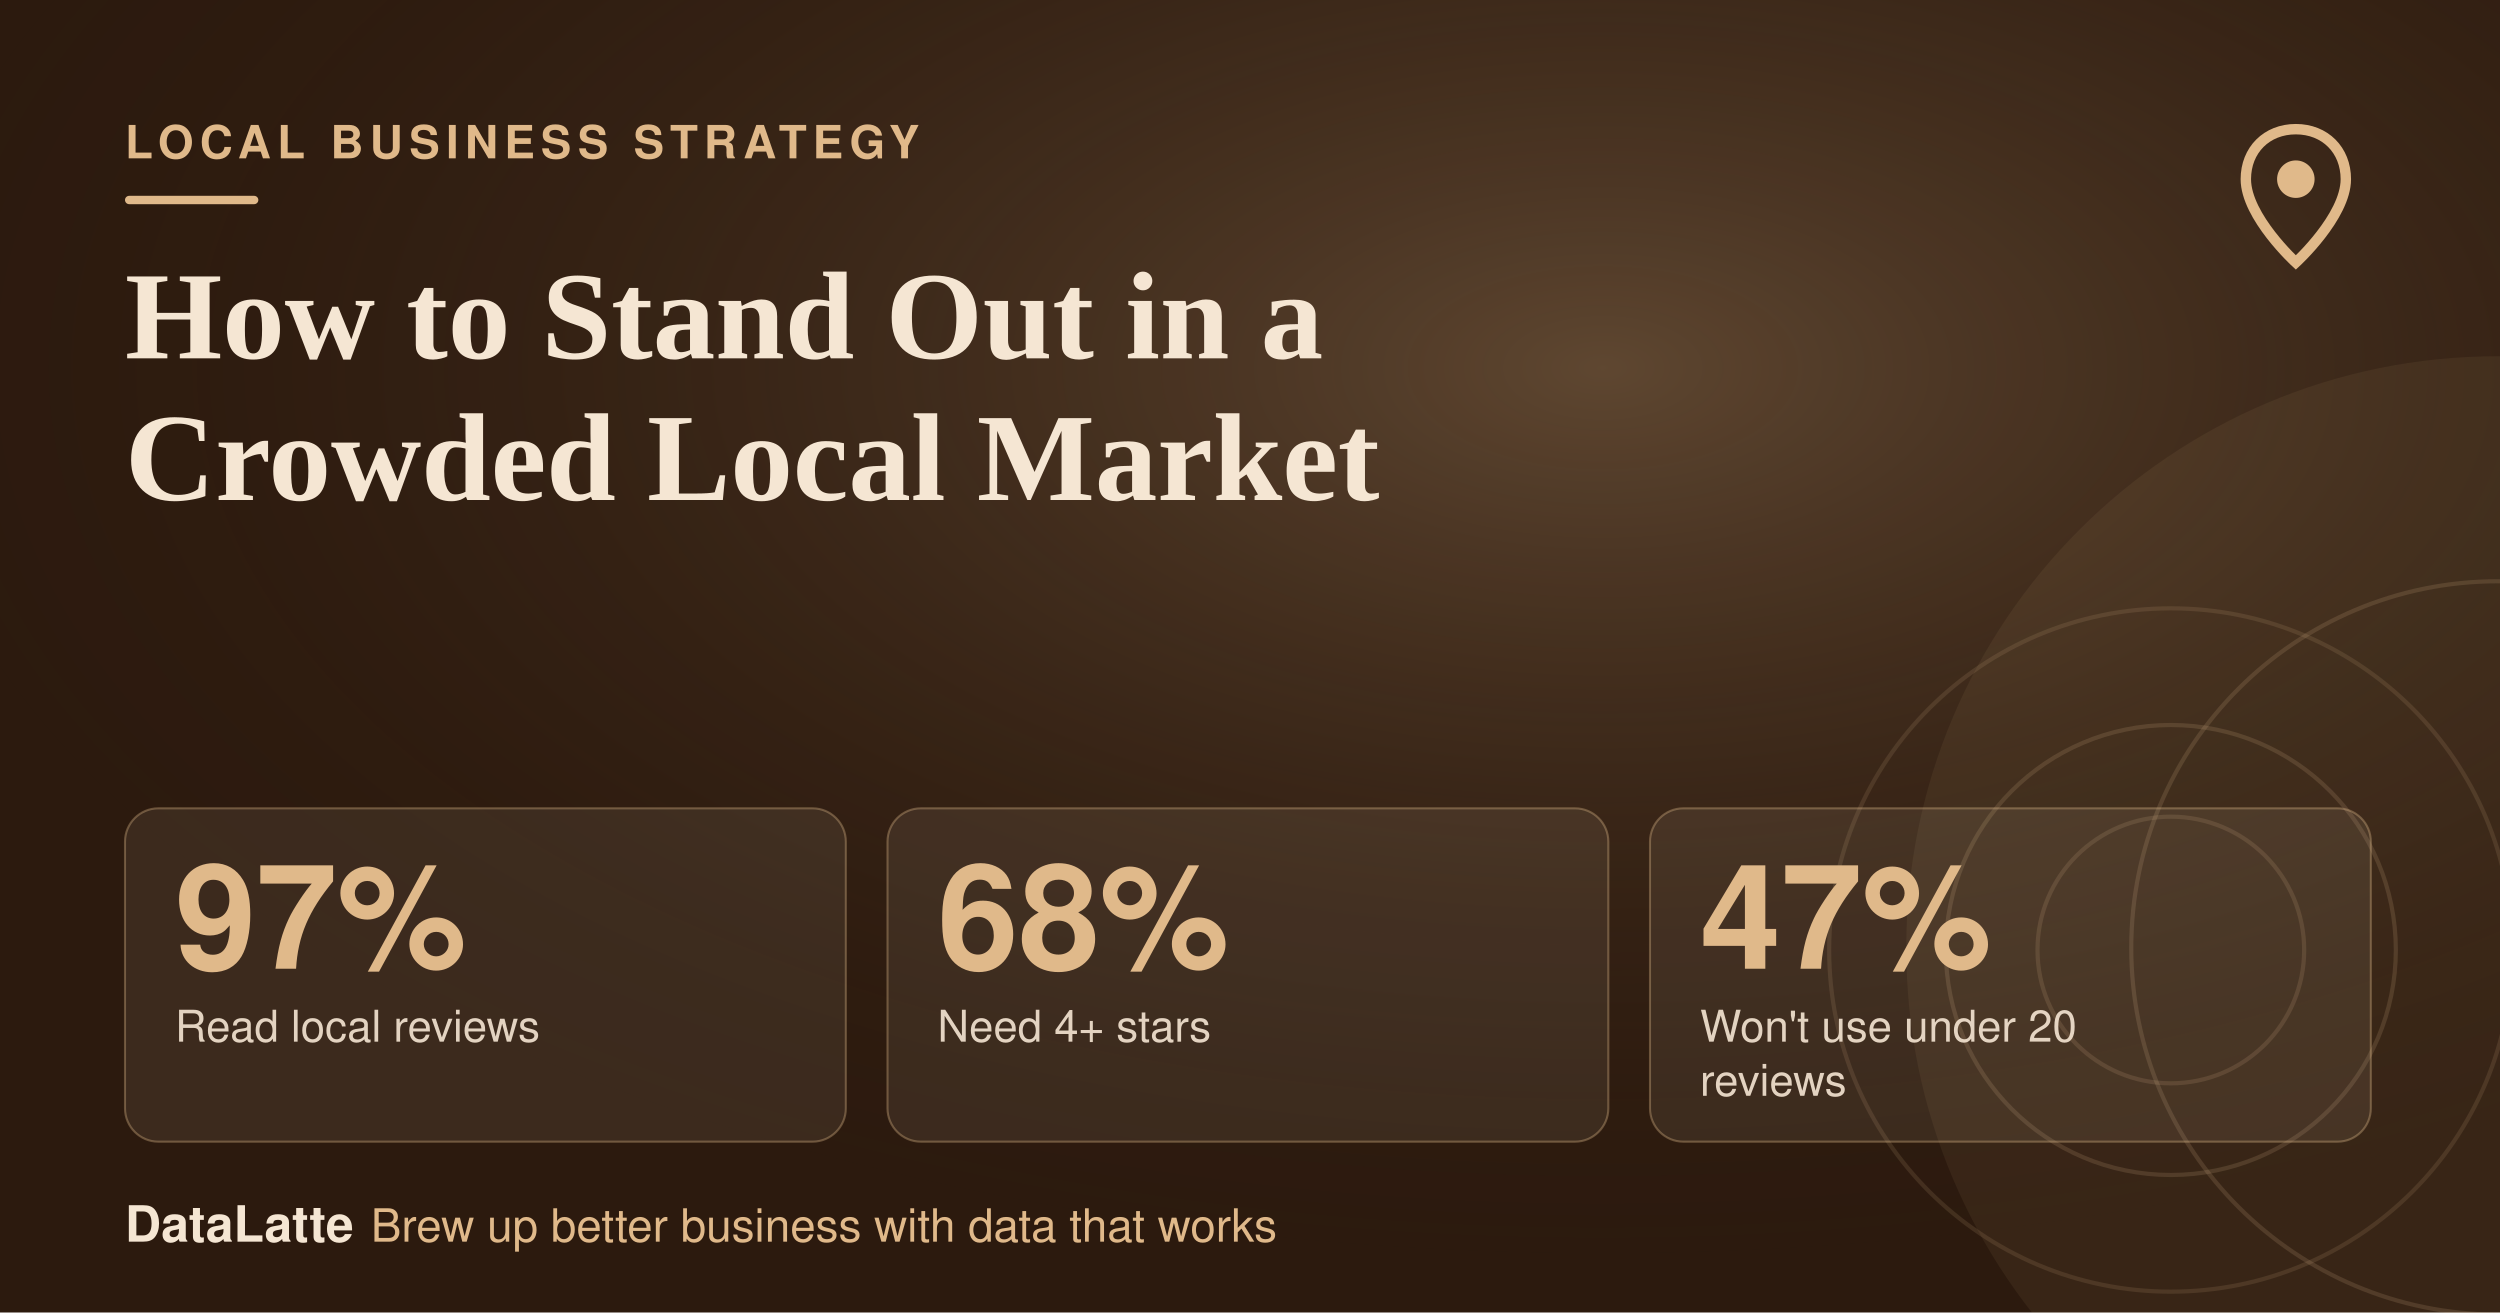
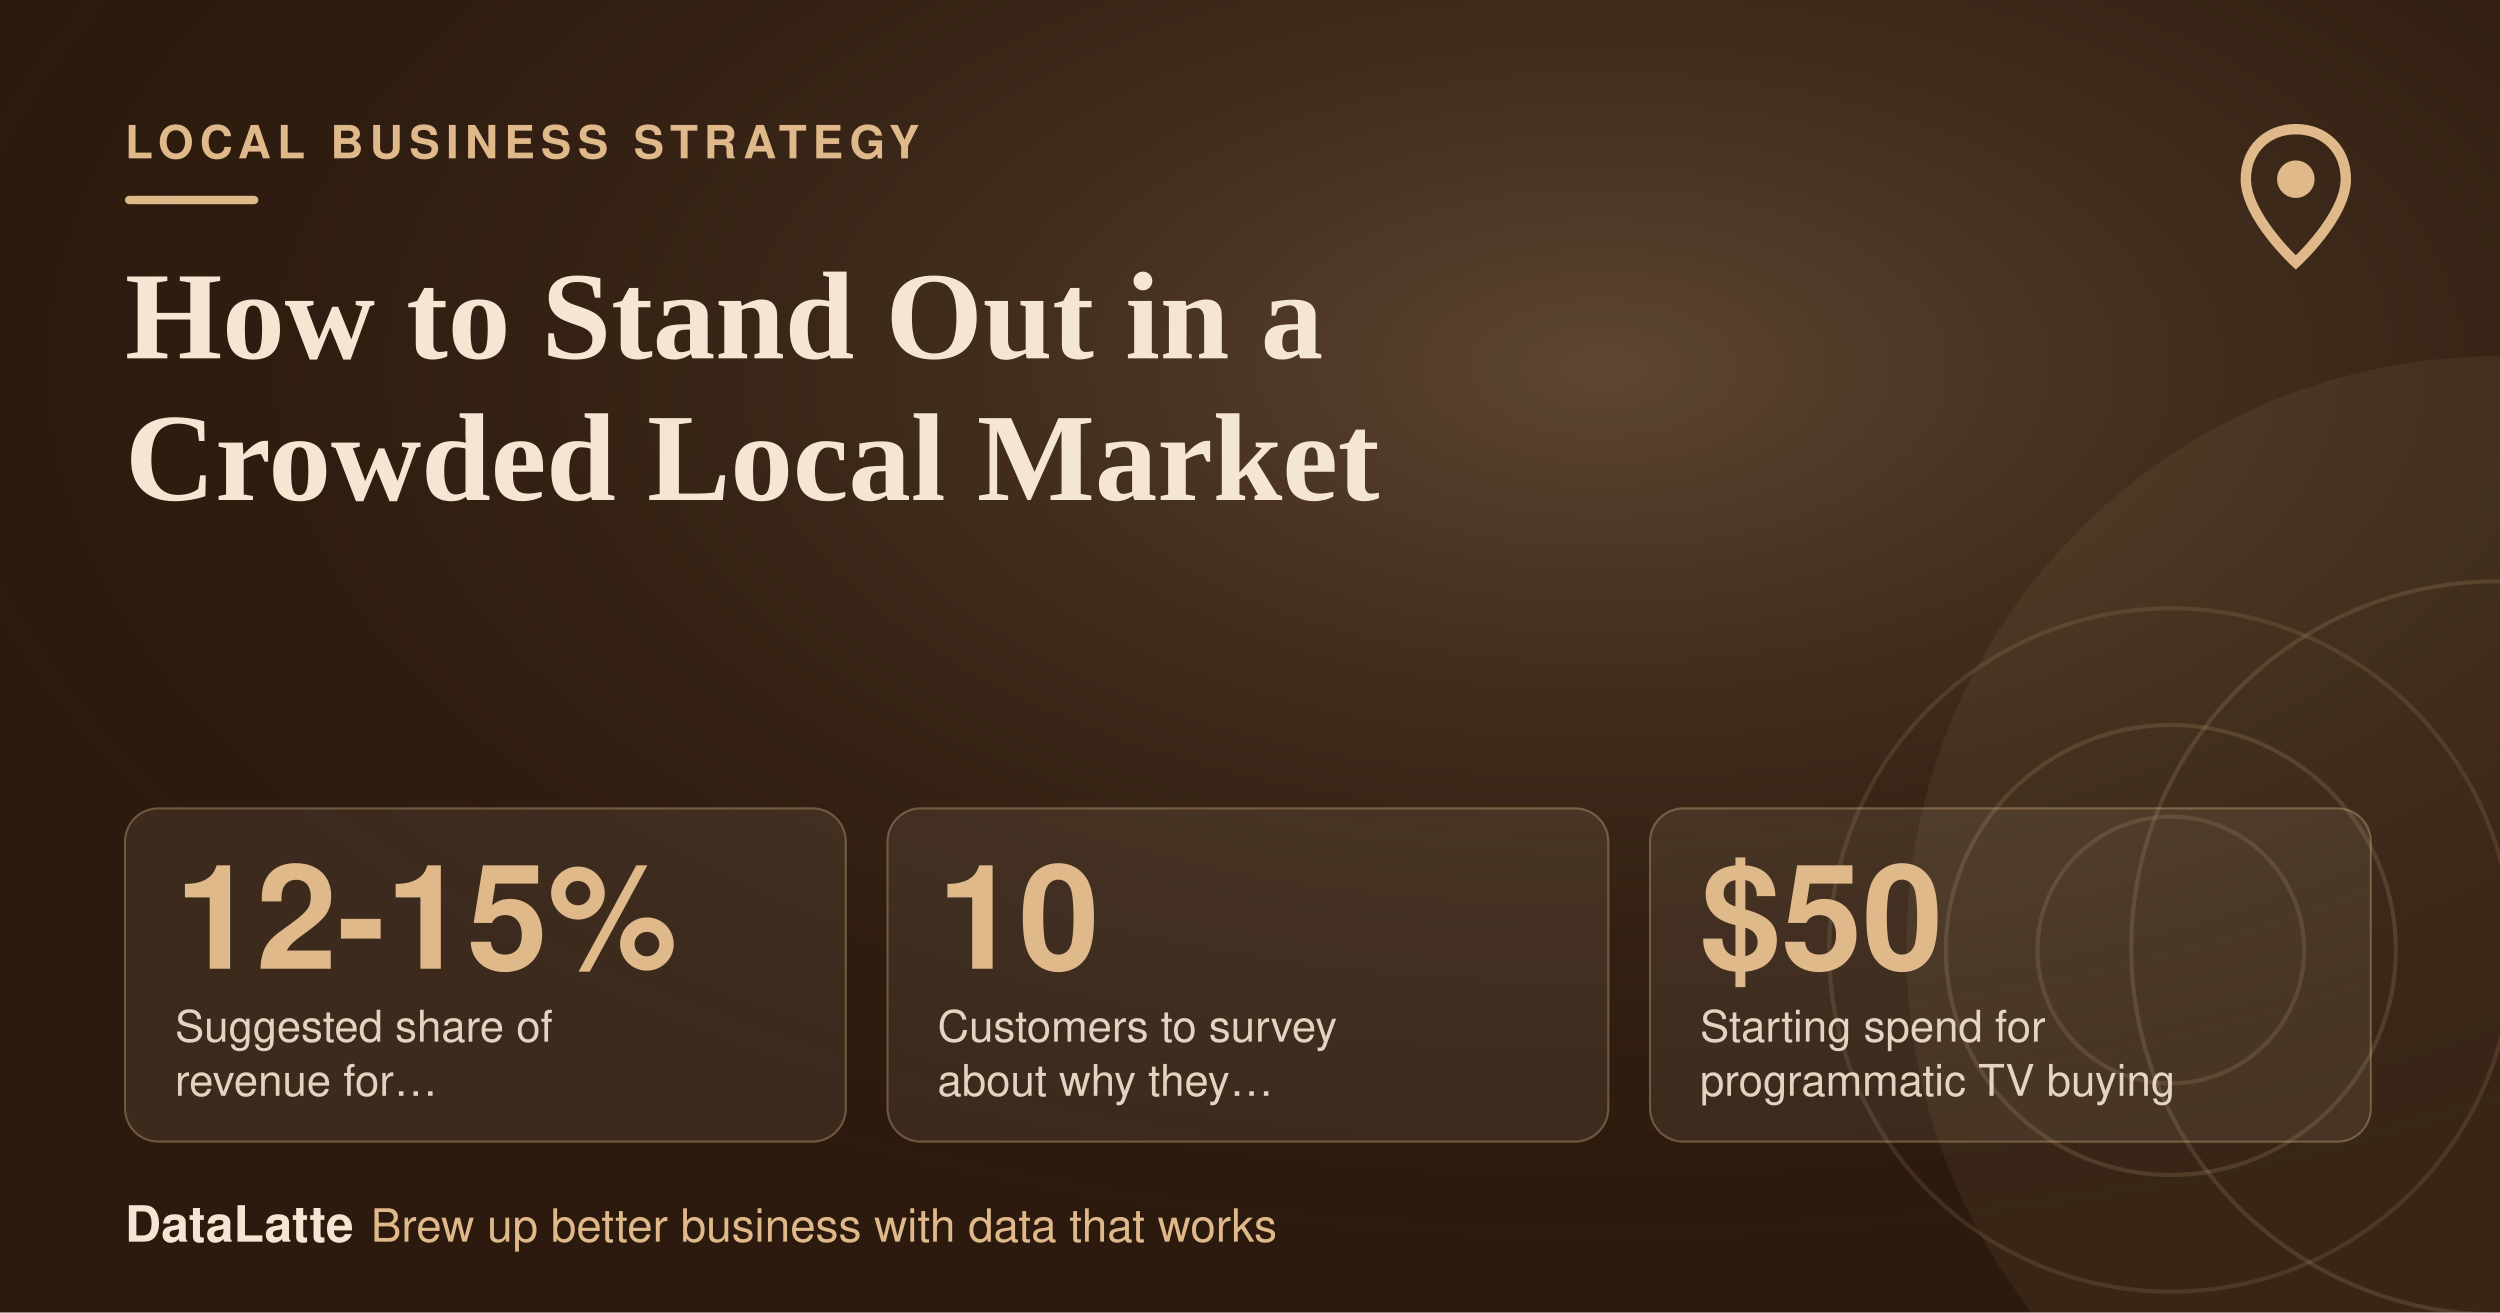
<svg xmlns="http://www.w3.org/2000/svg" width="1200" height="630" viewBox="0 0 1200 630" role="img" aria-label="How to Stand Out in a Crowded Local Market">
  <defs>
    <radialGradient id="g" cx="64%" cy="28%" r="70%">
      <stop offset="0" stop-color="#e0b98a" stop-opacity="0.28" />
      <stop offset="1" stop-color="#2c1a0e" stop-opacity="0" />
    </radialGradient>
  </defs>
  <rect width="1200" height="630" fill="#2c1a0e" />
  <rect width="1200" height="630" fill="url(#g)" />
  <circle cx="1199" cy="455" r="284" fill="#e0b98a" fill-opacity="0.07" />
  <circle cx="1199" cy="455" r="176" fill="none" stroke="#e0b98a" stroke-opacity="0.16" stroke-width="2" />
  <circle cx="1042" cy="456" r="64" fill="none" stroke="#e0b98a" stroke-opacity="0.15" stroke-width="2" />
  <circle cx="1042" cy="456" r="108" fill="none" stroke="#e0b98a" stroke-opacity="0.16" stroke-width="2" />
  <circle cx="1042" cy="456" r="164" fill="none" stroke="#e0b98a" stroke-opacity="0.13" stroke-width="2" />
  <g transform="translate(1076 62) scale(1.0)">
    <path d="M26 0C12 0 2 10 2 24c0 18 24 40 24 40s24-22 24-40C50 10 40 0 26 0z" fill="none" stroke="#e0b98a" stroke-width="5" />
    <circle cx="26" cy="24" r="9" fill="#e0b98a" />
  </g>
  <text x="60" y="76" font-family="Helvetica, Arial, sans-serif" font-size="22" font-weight="700" fill="#e0b98a" letter-spacing="3">LOCAL BUSINESS STRATEGY</text>
  <rect x="60" y="94" width="64" height="4" rx="2" fill="#e0b98a" />
  <text x="60" y="172" font-family="Georgia, 'Times New Roman', serif" font-size="60" font-weight="700" fill="#f5e6d3">How to Stand Out in a</text>
  <text x="60" y="240" font-family="Georgia, 'Times New Roman', serif" font-size="60" font-weight="700" fill="#f5e6d3">Crowded Local Market</text>
  <rect x="60" y="388" width="346" height="160" rx="16" fill="#f5e6d3" fill-opacity="0.08" stroke="#e0b98a" stroke-opacity="0.35" />
-   <text x="84" y="465" font-family="Helvetica, Arial, sans-serif" font-size="70" font-weight="800" fill="#e0b98a">97%</text>
-   <text x="84" y="500" font-family="Helvetica, Arial, sans-serif" font-size="21" fill="#f5e6d3" fill-opacity="0.9">Read local reviews</text>
+   <text x="84" y="465" font-family="Helvetica, Arial, sans-serif" font-size="70" font-weight="800" fill="#e0b98a">12-15%</text>
+   <text x="84" y="500" font-family="Helvetica, Arial, sans-serif" font-size="21" fill="#f5e6d3" fill-opacity="0.9">Suggested share of</text>
+   <text x="84" y="526" font-family="Helvetica, Arial, sans-serif" font-size="21" fill="#f5e6d3" fill-opacity="0.9">revenue for…</text>
  <rect x="426" y="388" width="346" height="160" rx="16" fill="#f5e6d3" fill-opacity="0.08" stroke="#e0b98a" stroke-opacity="0.35" />
-   <text x="450" y="465" font-family="Helvetica, Arial, sans-serif" font-size="70" font-weight="800" fill="#e0b98a">68%</text>
-   <text x="450" y="500" font-family="Helvetica, Arial, sans-serif" font-size="21" fill="#f5e6d3" fill-opacity="0.9">Need 4+ stars</text>
+   <text x="450" y="465" font-family="Helvetica, Arial, sans-serif" font-size="70" font-weight="800" fill="#e0b98a">10</text>
+   <text x="450" y="500" font-family="Helvetica, Arial, sans-serif" font-size="21" fill="#f5e6d3" fill-opacity="0.9">Customers to survey</text>
+   <text x="450" y="526" font-family="Helvetica, Arial, sans-serif" font-size="21" fill="#f5e6d3" fill-opacity="0.9">about why they…</text>
  <rect x="792" y="388" width="346" height="160" rx="16" fill="#f5e6d3" fill-opacity="0.08" stroke="#e0b98a" stroke-opacity="0.35" />
-   <text x="816" y="465" font-family="Helvetica, Arial, sans-serif" font-size="70" font-weight="800" fill="#e0b98a">47%</text>
-   <text x="816" y="500" font-family="Helvetica, Arial, sans-serif" font-size="21" fill="#f5e6d3" fill-opacity="0.9">Won't use under 20</text>
-   <text x="816" y="526" font-family="Helvetica, Arial, sans-serif" font-size="21" fill="#f5e6d3" fill-opacity="0.9">reviews</text>
+   <text x="816" y="465" font-family="Helvetica, Arial, sans-serif" font-size="70" font-weight="800" fill="#e0b98a">$50</text>
+   <text x="816" y="500" font-family="Helvetica, Arial, sans-serif" font-size="21" fill="#f5e6d3" fill-opacity="0.9">Starting spend for</text>
+   <text x="816" y="526" font-family="Helvetica, Arial, sans-serif" font-size="21" fill="#f5e6d3" fill-opacity="0.9">programmatic TV buying</text>
  <text x="60" y="596" font-family="Helvetica, Arial, sans-serif" font-size="24" font-weight="700" fill="#f5e6d3">DataLatte</text>
  <text x="178" y="596" font-family="Helvetica, Arial, sans-serif" font-size="22" fill="#e0b98a">Brew up better business with data that works</text>
</svg>
